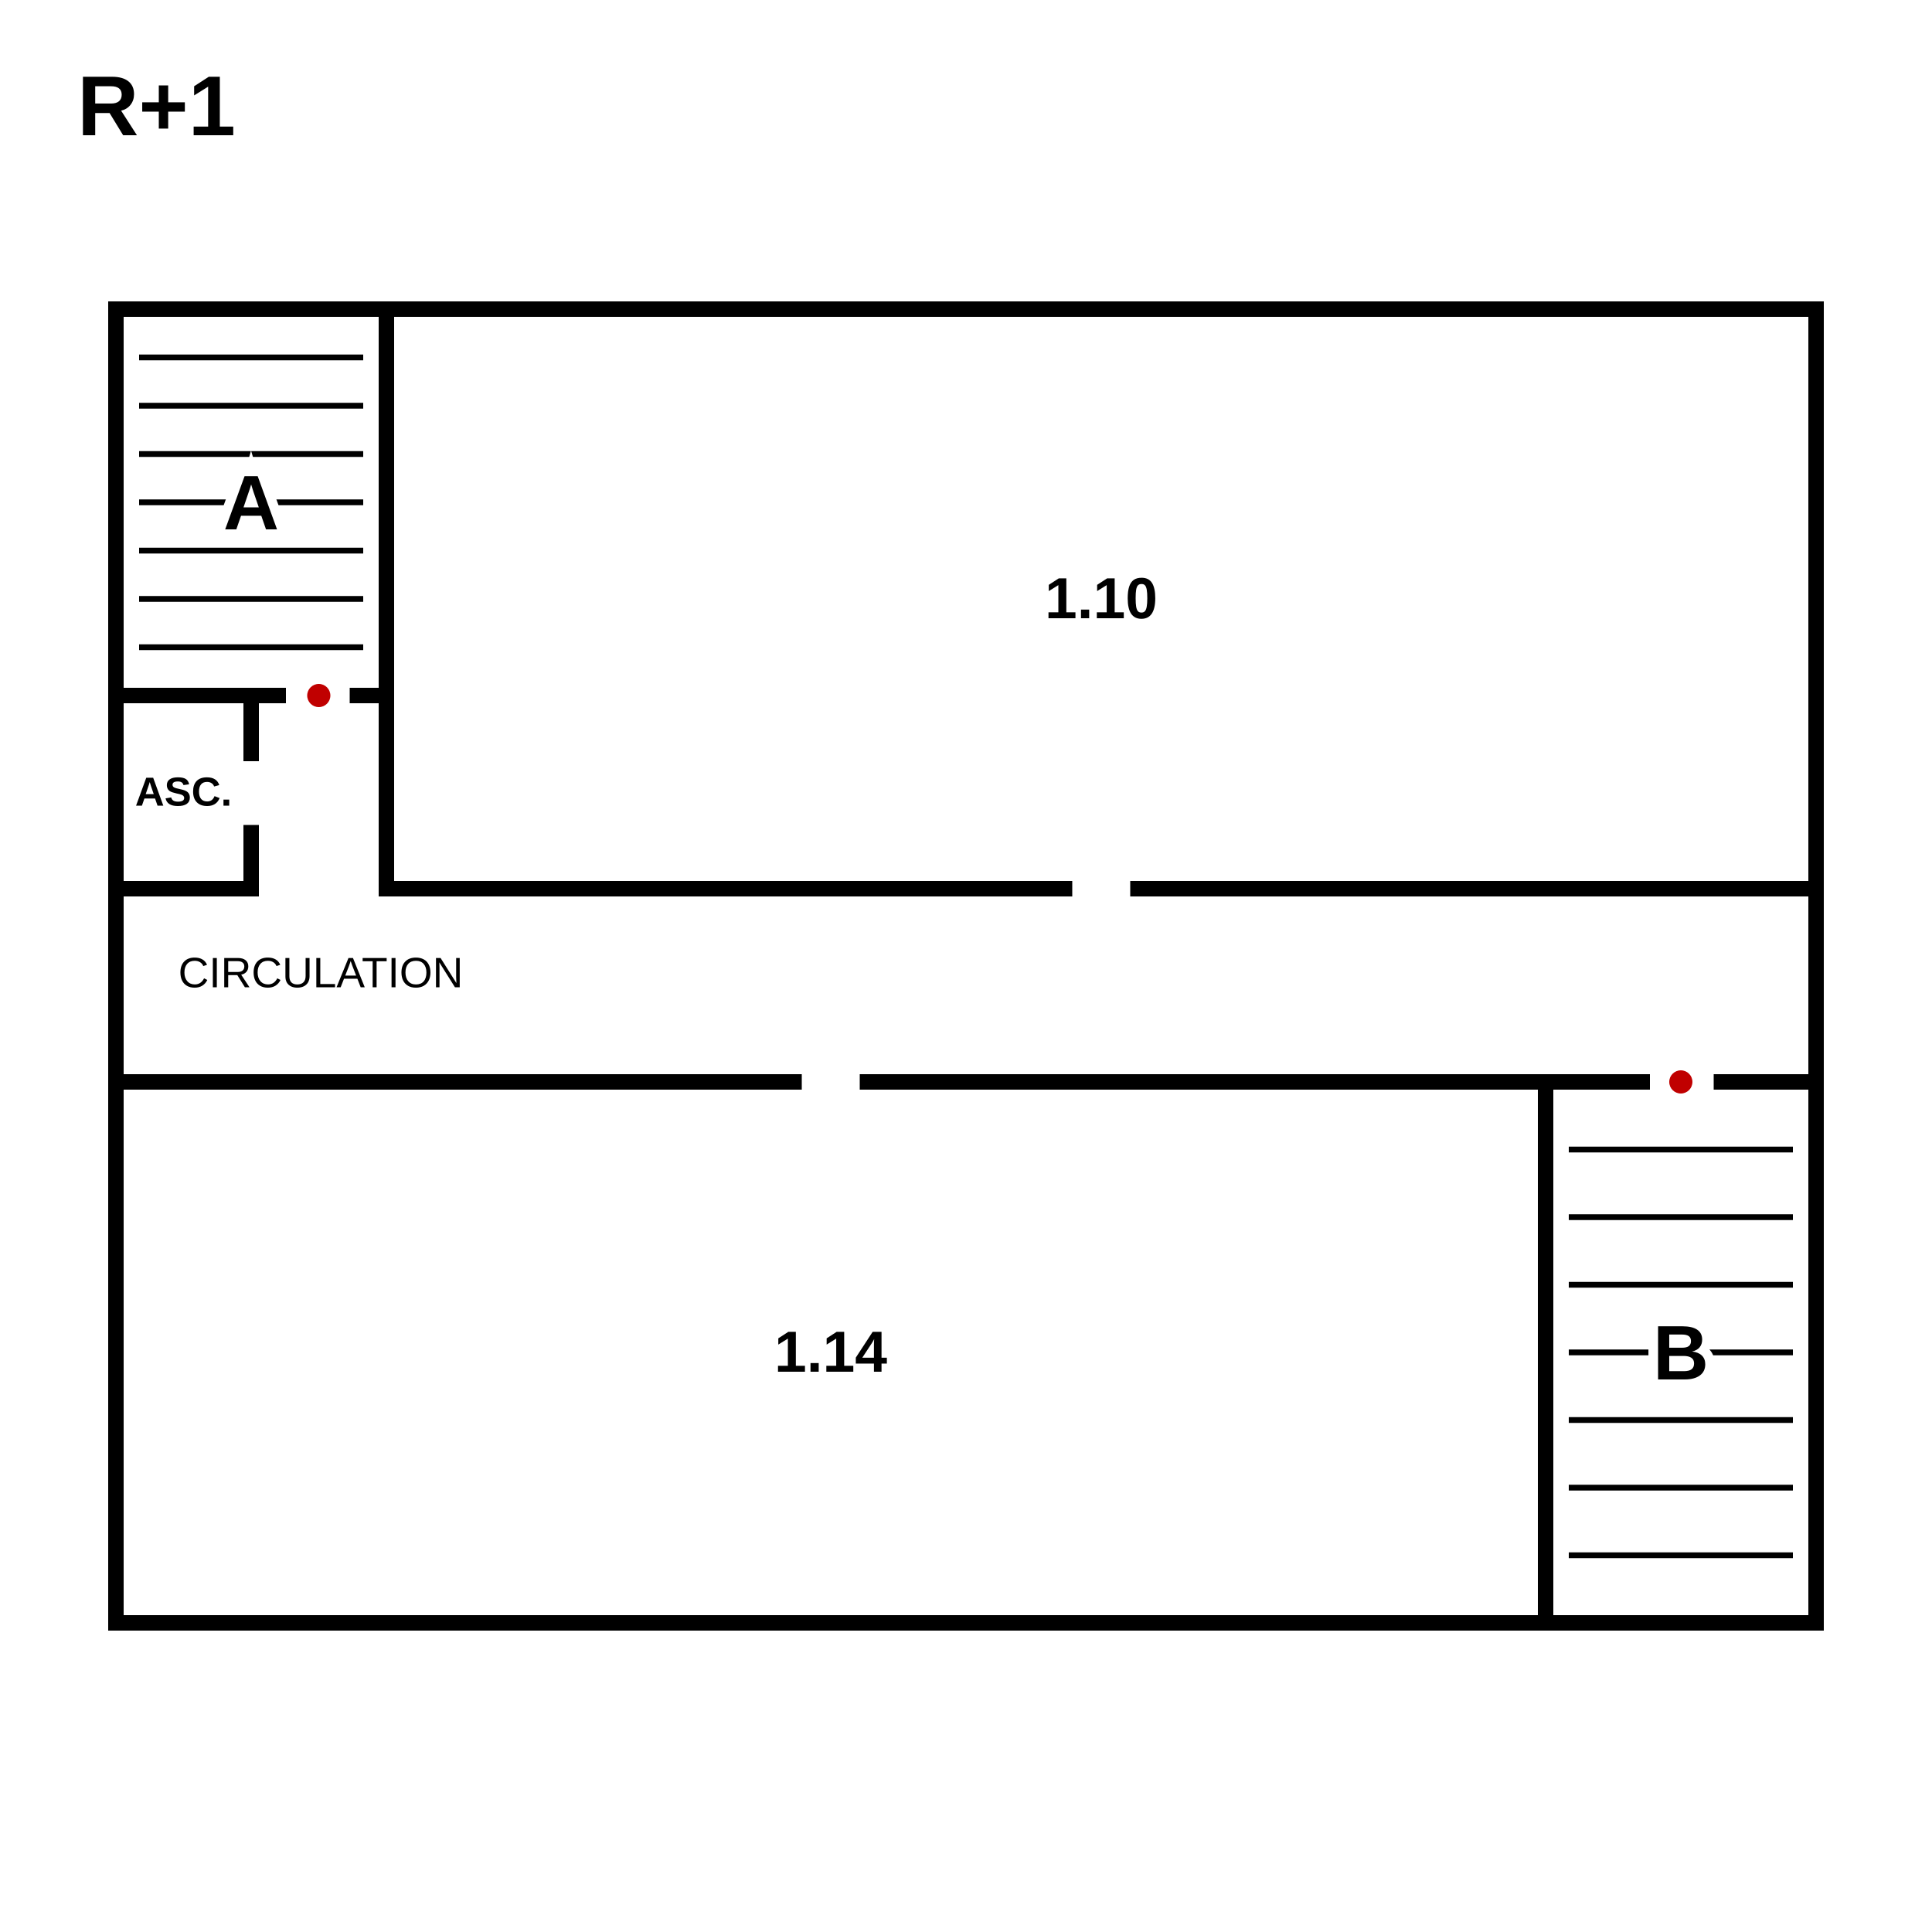
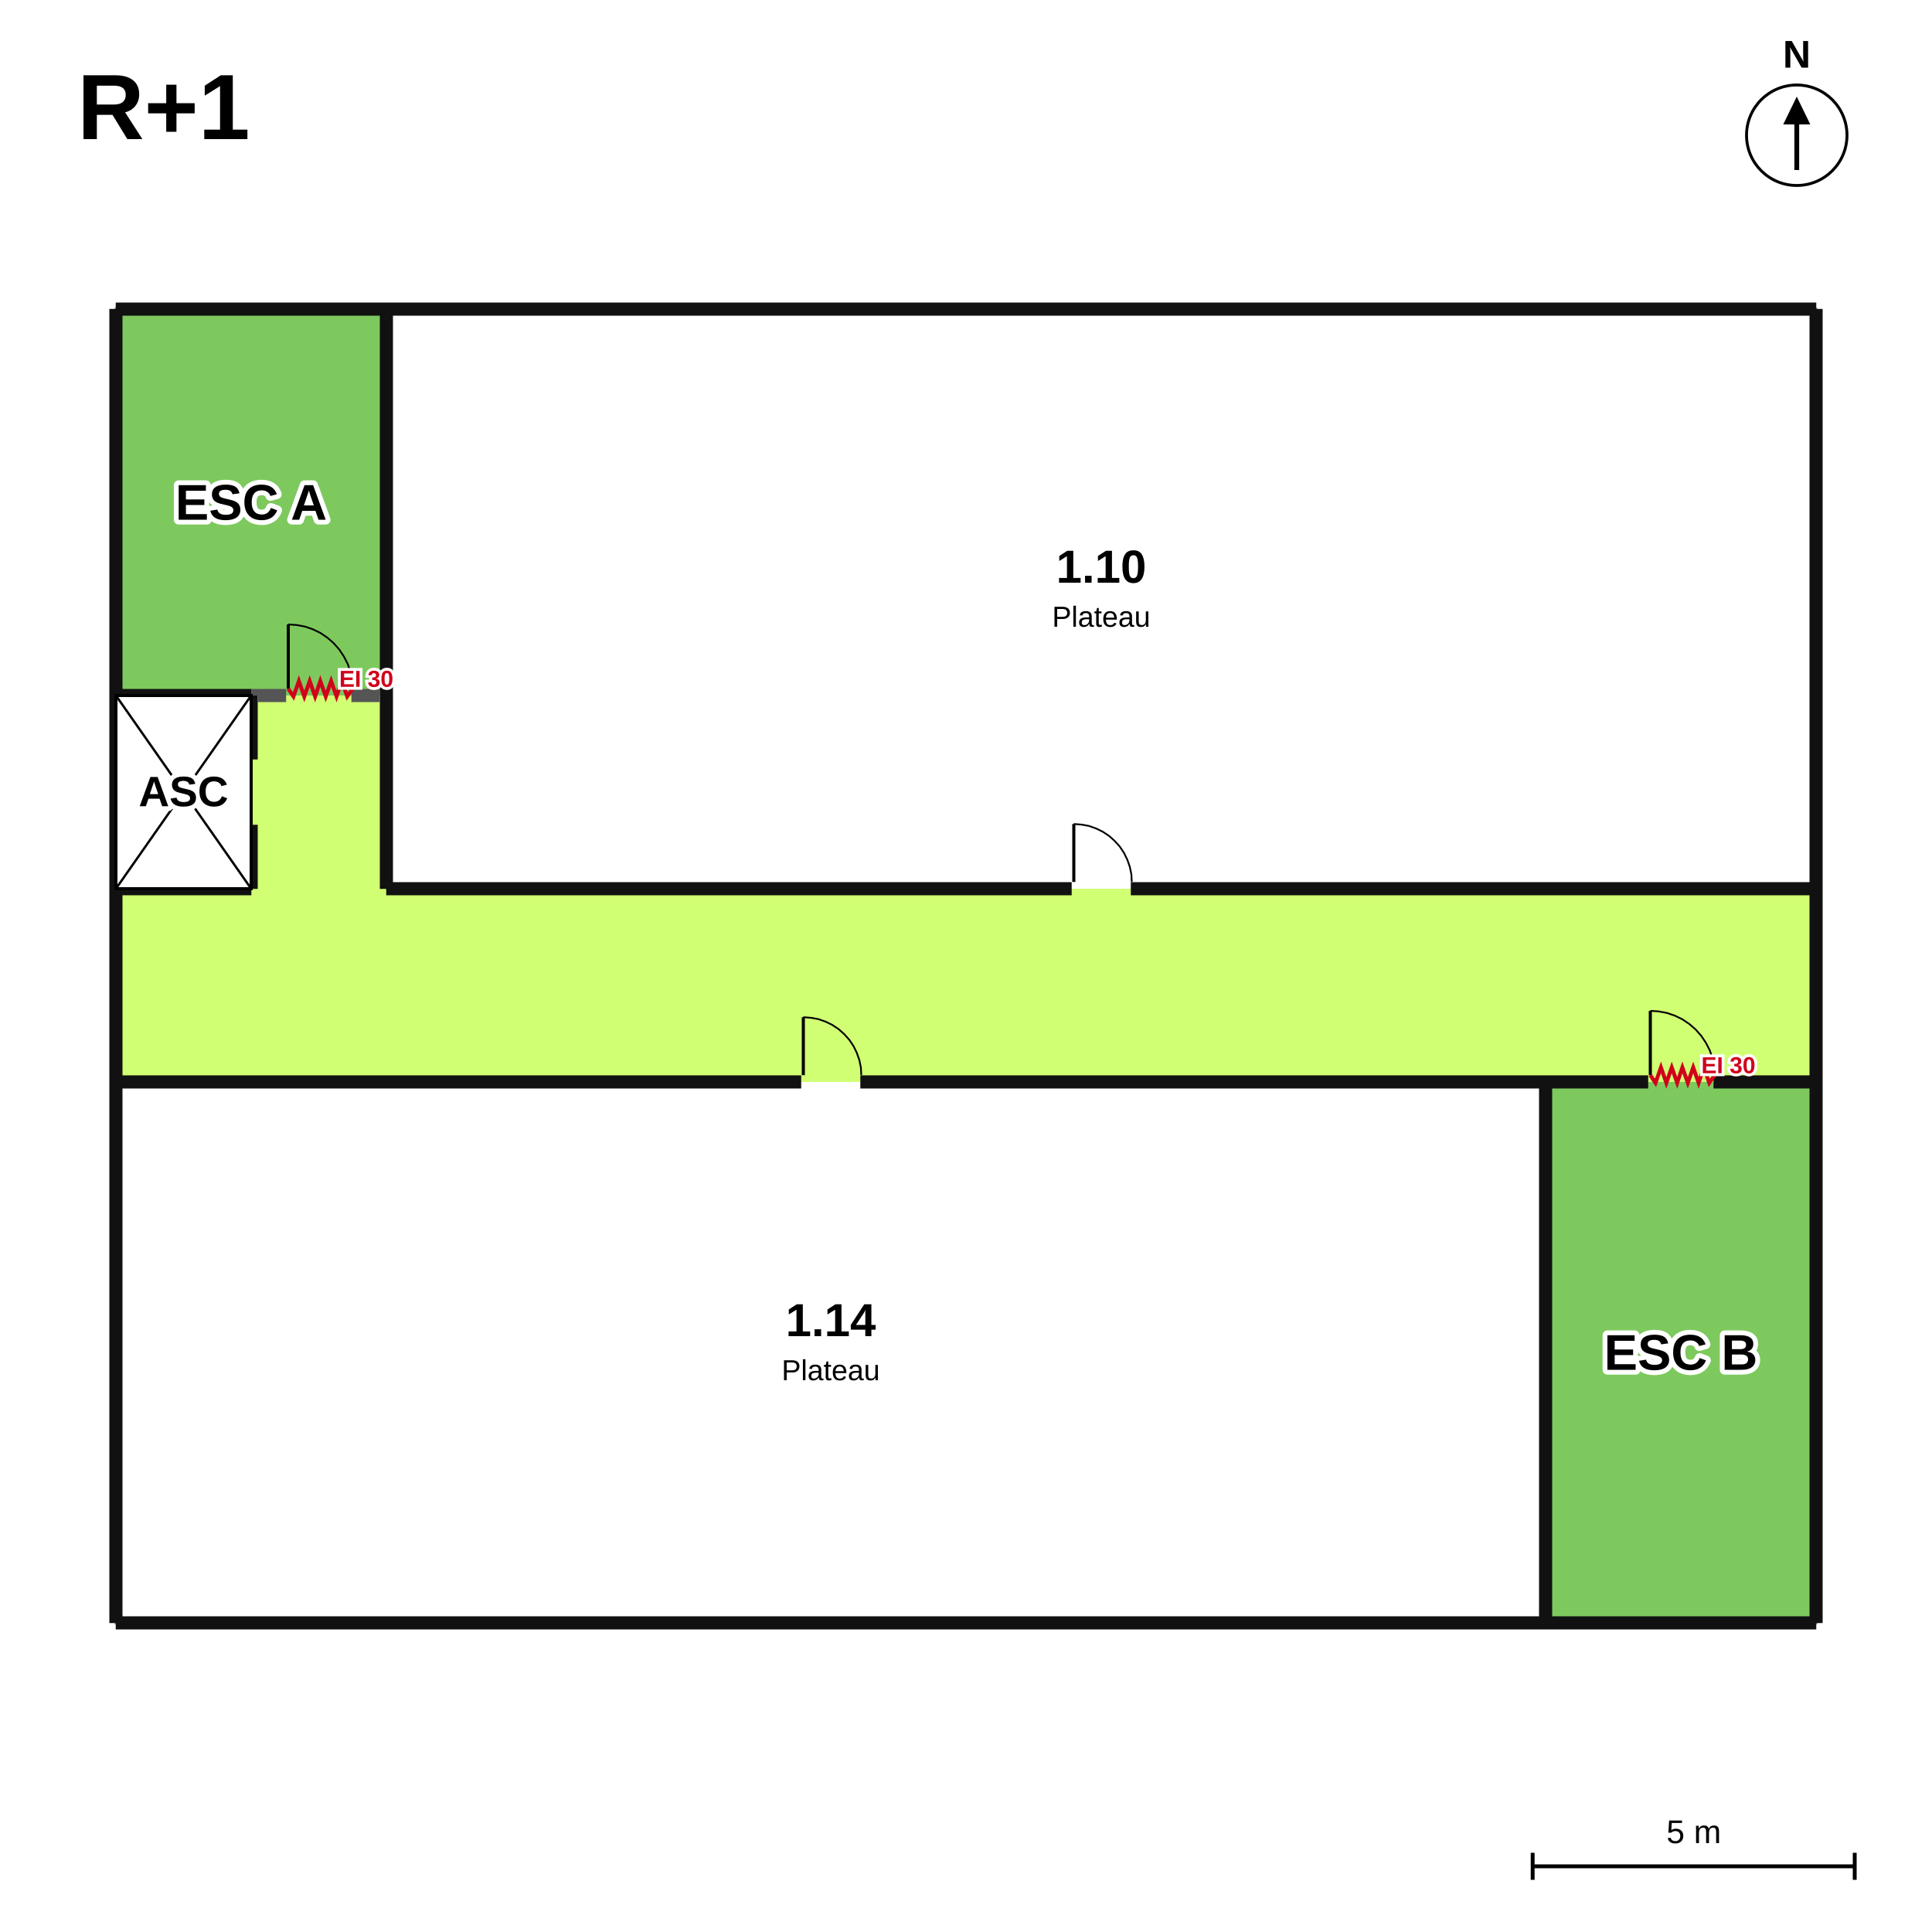
- <svg xmlns="http://www.w3.org/2000/svg" viewBox="0 0 1000 1000" width="1000" height="1000">
-   <rect width="1000" height="1000" fill="#ffffff" />
-   <text x="40" y="70" font-family="Arial" font-size="44" font-weight="bold" fill="#000">R+1</text>
-   <g fill="none" stroke="#000" stroke-width="8" stroke-linejoin="miter">
-     <polygon points="200,160 940,160 940,460 200,460" />
-     <polygon points="800,560 800,840 60,840 60,560" />
-     <polygon points="60,360 130,360 130,460 60,460" />
-     <polygon points="130,360 200,360 200,460 940,460 940,560 60,560 60,460 130,460" />
-     <polygon points="60,160 200,160 200,360 60,360" />
-     <polygon points="800,560 940,560 940,840 800,840" />
+ <svg xmlns="http://www.w3.org/2000/svg" viewBox="0 0 1000 1000" width="1000" height="1000" font-family="Arial, Helvetica, sans-serif">
+   <rect width="1000" height="1000" fill="#fff" />
+   <path d="M940.0,160.0 L940.0,840.0 L60.0,840.0 L60.0,160.0 Z M801.7,838.3 L938.3,838.3 L938.3,561.7 L801.7,561.7 Z M198.3,161.7 L61.7,161.7 L61.7,358.3 L198.3,358.3 Z M128.3,458.3 L128.3,361.7 L61.7,361.7 L61.7,458.3 Z" fill="#f4f4f4" fill-rule="evenodd" stroke="#9a9a9a" stroke-width="1.5" />
+   <g stroke="none">
+     <path d="M200,160 L940,160 L940,460 L200,460 Z" fill="#ffffff" />
+     <path d="M800,560 L800,840 L60,840 L60,560 Z" fill="#ffffff" />
+     <path d="M60,360 L130,360 L130,460 L60,460 Z" fill="#ffffff" />
+     <path d="M130,360 L200,360 L200,460 L940,460 L940,560 L60,560 L60,460 L130,460 Z" fill="#d1ff73" />
+     <path d="M60,160 L200,160 L200,360 L60,360 Z" fill="#7dc95e" />
+     <path d="M800,560 L940,560 L940,840 L800,840 Z" fill="#7dc95e" />
  </g>
-   <g stroke="#000" stroke-width="3">
-     <line x1="72" y1="185" x2="188" y2="185" />
-     <line x1="72" y1="210" x2="188" y2="210" />
-     <line x1="72" y1="235" x2="188" y2="235" />
-     <line x1="72" y1="260" x2="188" y2="260" />
-     <line x1="72" y1="285" x2="188" y2="285" />
-     <line x1="72" y1="310" x2="188" y2="310" />
-     <line x1="72" y1="335" x2="188" y2="335" />
-     <line x1="812" y1="595" x2="928" y2="595" />
-     <line x1="812" y1="630" x2="928" y2="630" />
-     <line x1="812" y1="665" x2="928" y2="665" />
-     <line x1="812" y1="700" x2="928" y2="700" />
-     <line x1="812" y1="735" x2="928" y2="735" />
-     <line x1="812" y1="770" x2="928" y2="770" />
-     <line x1="812" y1="805" x2="928" y2="805" />
+   <path d="M56.6,459.9 L56.6,360.1 L56.6,359.9 L56.6,159.9 L59.9,159.9 L59.9,156.6 L199.9,156.6 L200.1,156.6 L940.1,156.6 L940.1,159.9 L943.4,159.9 L943.4,459.9 L943.4,460.1 L943.4,559.9 L943.4,560.1 L943.4,840.1 L940.1,840.1 L940.1,843.4 L800.1,843.4 L799.9,843.4 L59.9,843.4 L59.9,840.1 L56.6,840.1 L56.6,560.1 L56.6,559.9 L56.6,460.1 Z M203.4,359.9 L203.4,360.1 L203.4,456.6 L554.7,456.6 L554.7,463.4 L199.9,463.4 L199.9,460.1 L196.6,460.1 L196.6,360.1 L196.6,359.9 L196.6,163.4 L63.4,163.4 L63.4,356.6 L130.1,356.6 L130.1,359.9 L133.4,359.9 L133.4,393.1 L126.6,393.1 L126.6,363.4 L63.4,363.4 L63.4,456.6 L126.6,456.6 L126.6,426.9 L133.4,426.9 L133.4,460.1 L130.1,460.1 L130.1,463.4 L63.4,463.4 L63.4,556.6 L414.7,556.6 L414.7,563.4 L63.4,563.4 L63.4,836.6 L796.6,836.6 L796.6,563.4 L445.3,563.4 L445.3,556.6 L799.9,556.6 L800.1,556.6 L853.1,556.6 L853.1,563.4 L803.4,563.4 L803.4,836.6 L936.6,836.6 L936.6,563.4 L886.9,563.4 L886.9,556.6 L936.6,556.6 L936.6,463.4 L585.3,463.4 L585.3,456.6 L936.6,456.6 L936.6,163.4 L203.4,163.4 Z" fill="#111111" fill-rule="evenodd" />
+   <path d="M148.1,363.4 L133.4,363.4 L133.4,359.9 L130.1,359.9 L130.1,356.6 L148.1,356.6 Z M181.9,363.4 L181.9,356.6 L196.6,356.6 L196.6,359.9 L196.6,360.1 L196.6,363.4 Z" fill="#555555" fill-rule="evenodd" />
+   <path d="M149.2,356.5 L149.2,323.2" stroke="#000" stroke-width="1.6" />
+   <path d="M182.5,356.5 L182.2,352.1 L181.4,347.9 L180.0,343.7 L178.0,339.8 L175.6,336.2 L172.7,332.9 L169.5,330.1 L165.8,327.6 L161.9,325.7 L157.8,324.3 L153.5,323.5 L149.2,323.2" fill="none" stroke="#000" stroke-width="0.9" />
+   <path d="M149.2,356.5 L151.9,360.5 L154.7,352.5 L157.5,360.5 L160.3,352.5 L163.1,360.5 L165.8,352.5 L168.6,360.5 L171.4,352.5 L174.2,360.5 L176.9,352.5 L179.7,360.5 L182.5,356.5" fill="none" stroke="#d0021b" stroke-width="2" />
+   <path d="M126.5,425.8 L93.2,425.8" stroke="#000" stroke-width="1.6" />
+   <path d="M126.5,392.5 L122.1,392.8 L117.9,393.6 L113.7,395.0 L109.8,397.0 L106.2,399.4 L102.9,402.3 L100.1,405.5 L97.6,409.2 L95.7,413.1 L94.3,417.2 L93.5,421.5 L93.2,425.8" fill="none" stroke="#000" stroke-width="0.9" />
+   <path d="M854.2,556.5 L854.2,523.2" stroke="#000" stroke-width="1.6" />
+   <path d="M887.5,556.5 L887.2,552.1 L886.4,547.9 L885.0,543.7 L883.0,539.8 L880.6,536.2 L877.7,532.9 L874.5,530.1 L870.8,527.6 L866.9,525.7 L862.8,524.3 L858.5,523.5 L854.2,523.2" fill="none" stroke="#000" stroke-width="0.9" />
+   <path d="M854.2,556.5 L856.9,560.5 L859.7,552.5 L862.5,560.5 L865.3,552.5 L868.1,560.5 L870.8,552.5 L873.6,560.5 L876.4,552.5 L879.2,560.5 L881.9,552.5 L884.7,560.5 L887.5,556.5" fill="none" stroke="#d0021b" stroke-width="2" />
+   <path d="M555.8,456.5 L555.8,426.5" stroke="#000" stroke-width="1.6" />
+   <path d="M585.8,456.5 L585.6,452.6 L584.8,448.7 L583.5,445.0 L581.8,441.5 L579.6,438.2 L577.0,435.3 L574.1,432.7 L570.8,430.5 L567.3,428.8 L563.6,427.5 L559.7,426.8 L555.8,426.5" fill="none" stroke="#000" stroke-width="0.9" />
+   <path d="M415.8,556.5 L415.8,526.5" stroke="#000" stroke-width="1.6" />
+   <path d="M445.8,556.5 L445.6,552.6 L444.8,548.7 L443.5,545.0 L441.8,541.5 L439.6,538.2 L437.0,535.3 L434.1,532.7 L430.8,530.5 L427.3,528.8 L423.6,527.5 L419.7,526.8 L415.8,526.5" fill="none" stroke="#000" stroke-width="0.9" />
+   <path d="M60,360 L130,360 L130,460 L60,460 Z" fill="#fff" stroke="#000" stroke-width="1.6" />
+   <path d="M60,360 L130,460 M60,460 L130,360" stroke="#000" stroke-width="1.2" />
+   <g fill="#000" text-anchor="middle" paint-order="stroke" stroke="#fff" stroke-width="5" stroke-linejoin="round">
+     <text x="570.0" y="301.6" font-size="24" font-weight="bold">1.10</text>
+     <text x="570.0" y="324.4" font-size="15">Plateau</text>
+     <text x="430.0" y="691.6" font-size="24" font-weight="bold">1.14</text>
+     <text x="430.0" y="714.4" font-size="15">Plateau</text>
+     <text x="95.0" y="417.3" font-size="22" font-weight="bold">ASC</text>
+     <text x="130.0" y="269.0" font-size="26" font-weight="bold">ESC A</text>
+     <text x="870.0" y="709.0" font-size="26" font-weight="bold">ESC B</text>
  </g>
-   <g>
-     <rect x="148" y="353" width="33" height="14" fill="#fff" />
-     <circle cx="165" cy="360" r="6" fill="#c00000" />
-     <rect x="123" y="394" width="14" height="33" fill="#fff" />
-     <rect x="854" y="553" width="33" height="14" fill="#fff" />
-     <circle cx="870" cy="560" r="6" fill="#c00000" />
-     <rect x="555" y="453" width="30" height="14" fill="#fff" />
-     <rect x="415" y="553" width="30" height="14" fill="#fff" />
+   <text x="189.6" y="355.5" font-size="12" font-weight="bold" fill="#d0021b" text-anchor="middle" paint-order="stroke" stroke="#fff" stroke-width="3">EI 30</text>
+   <text x="894.6" y="555.5" font-size="12" font-weight="bold" fill="#d0021b" text-anchor="middle" paint-order="stroke" stroke="#fff" stroke-width="3">EI 30</text>
+   <text x="40" y="72" font-size="48" font-weight="bold" fill="#000">R+1</text>
+   <circle cx="930" cy="70" r="26" fill="#fff" stroke="#000" stroke-width="1.5" />
+   <path d="M930.0,50.0 L937.0,64.4 L923.0,64.4 Z" fill="#000" />
+   <path d="M930.0,88.0 L930.0,62.0" stroke="#000" stroke-width="2.5" />
+   <text x="930.0" y="35.0" font-size="20" font-weight="bold" text-anchor="middle">N</text>
+   <g stroke="#000" stroke-width="2">
+     <line x1="793.3" y1="966" x2="960.0" y2="966" />
+     <line x1="793.3" y1="959" x2="793.3" y2="973" />
+     <line x1="960.0" y1="959" x2="960.0" y2="973" />
  </g>
-   <g font-family="Arial" fill="#000" text-anchor="middle">
-     <text x="570" y="320" font-size="30" font-weight="bold">1.10</text>
-     <text x="430" y="710" font-size="30" font-weight="bold">1.14</text>
-     <text x="95" y="417" font-size="21" font-weight="bold">ASC.</text>
-     <text x="166" y="511" font-size="22" font-weight="normal">CIRCULATION</text>
-     <text x="130" y="274" font-size="40" font-weight="bold" paint-order="stroke" stroke="#fff" stroke-width="10">A</text>
-     <text x="870" y="714" font-size="40" font-weight="bold" paint-order="stroke" stroke="#fff" stroke-width="10">B</text>
-   </g>
+   <text x="876.7" y="954" font-size="17" text-anchor="middle">5 m</text>
</svg>
